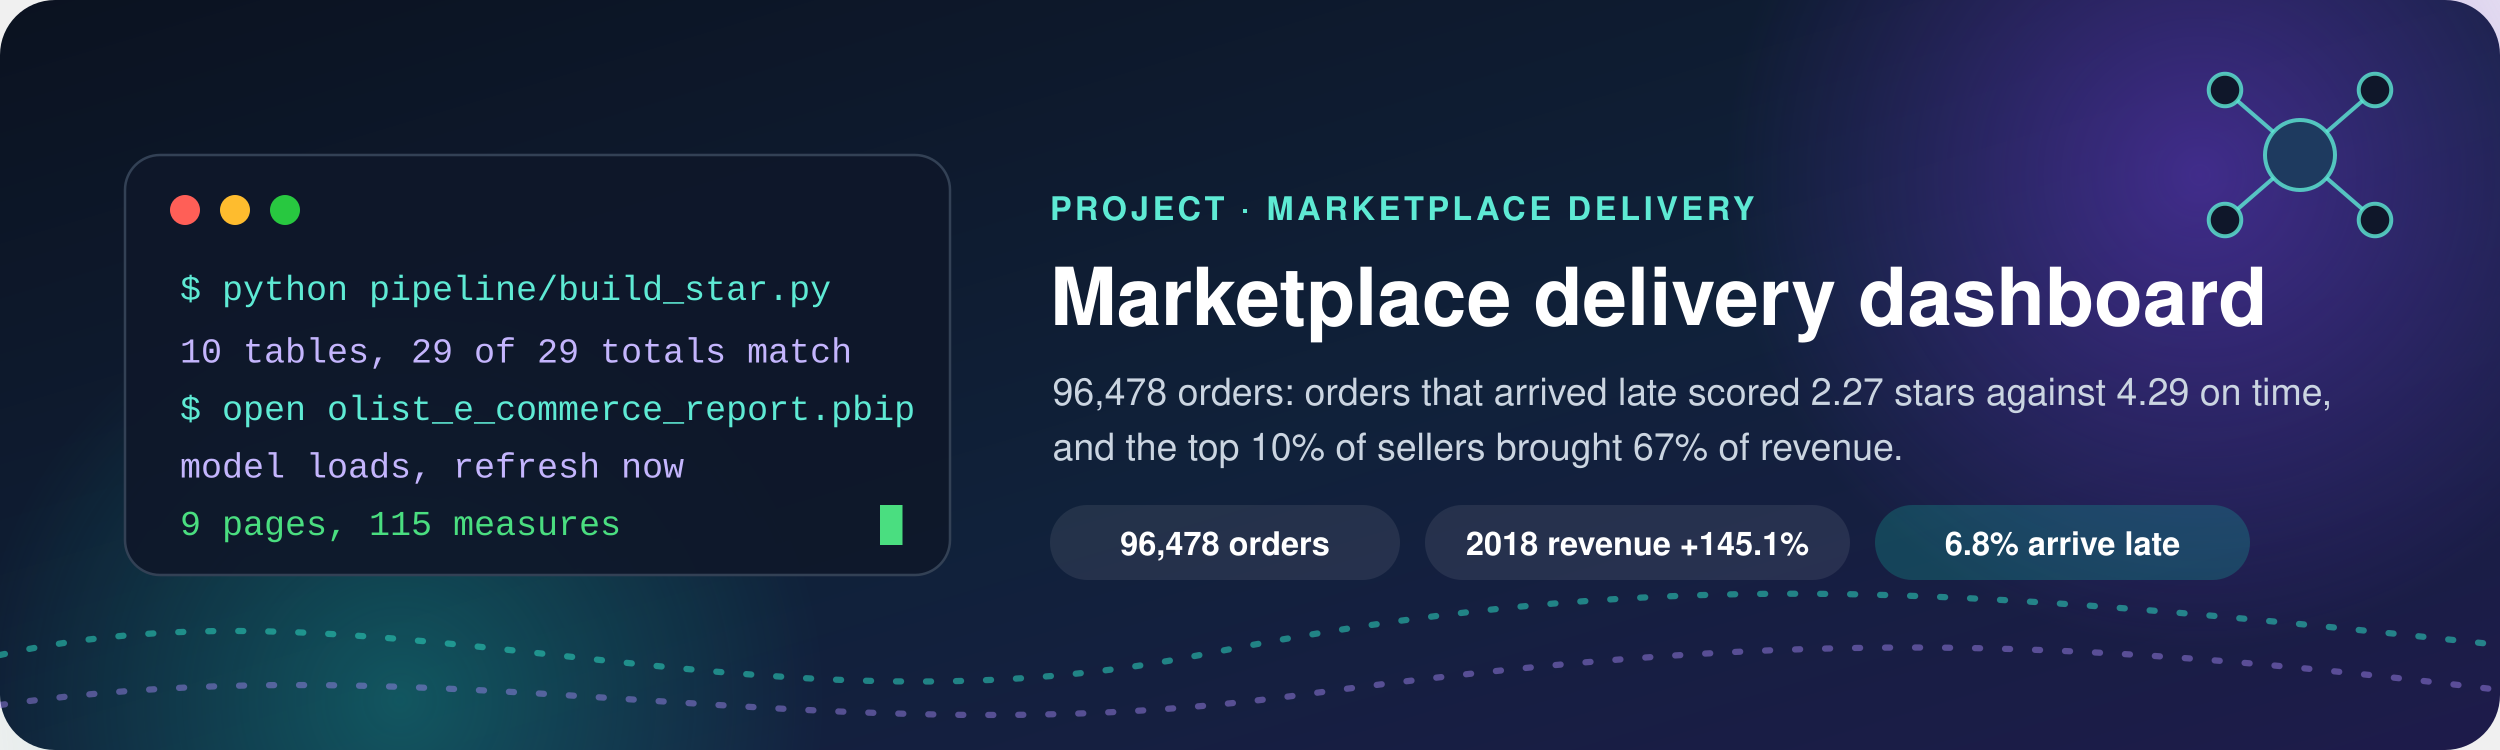
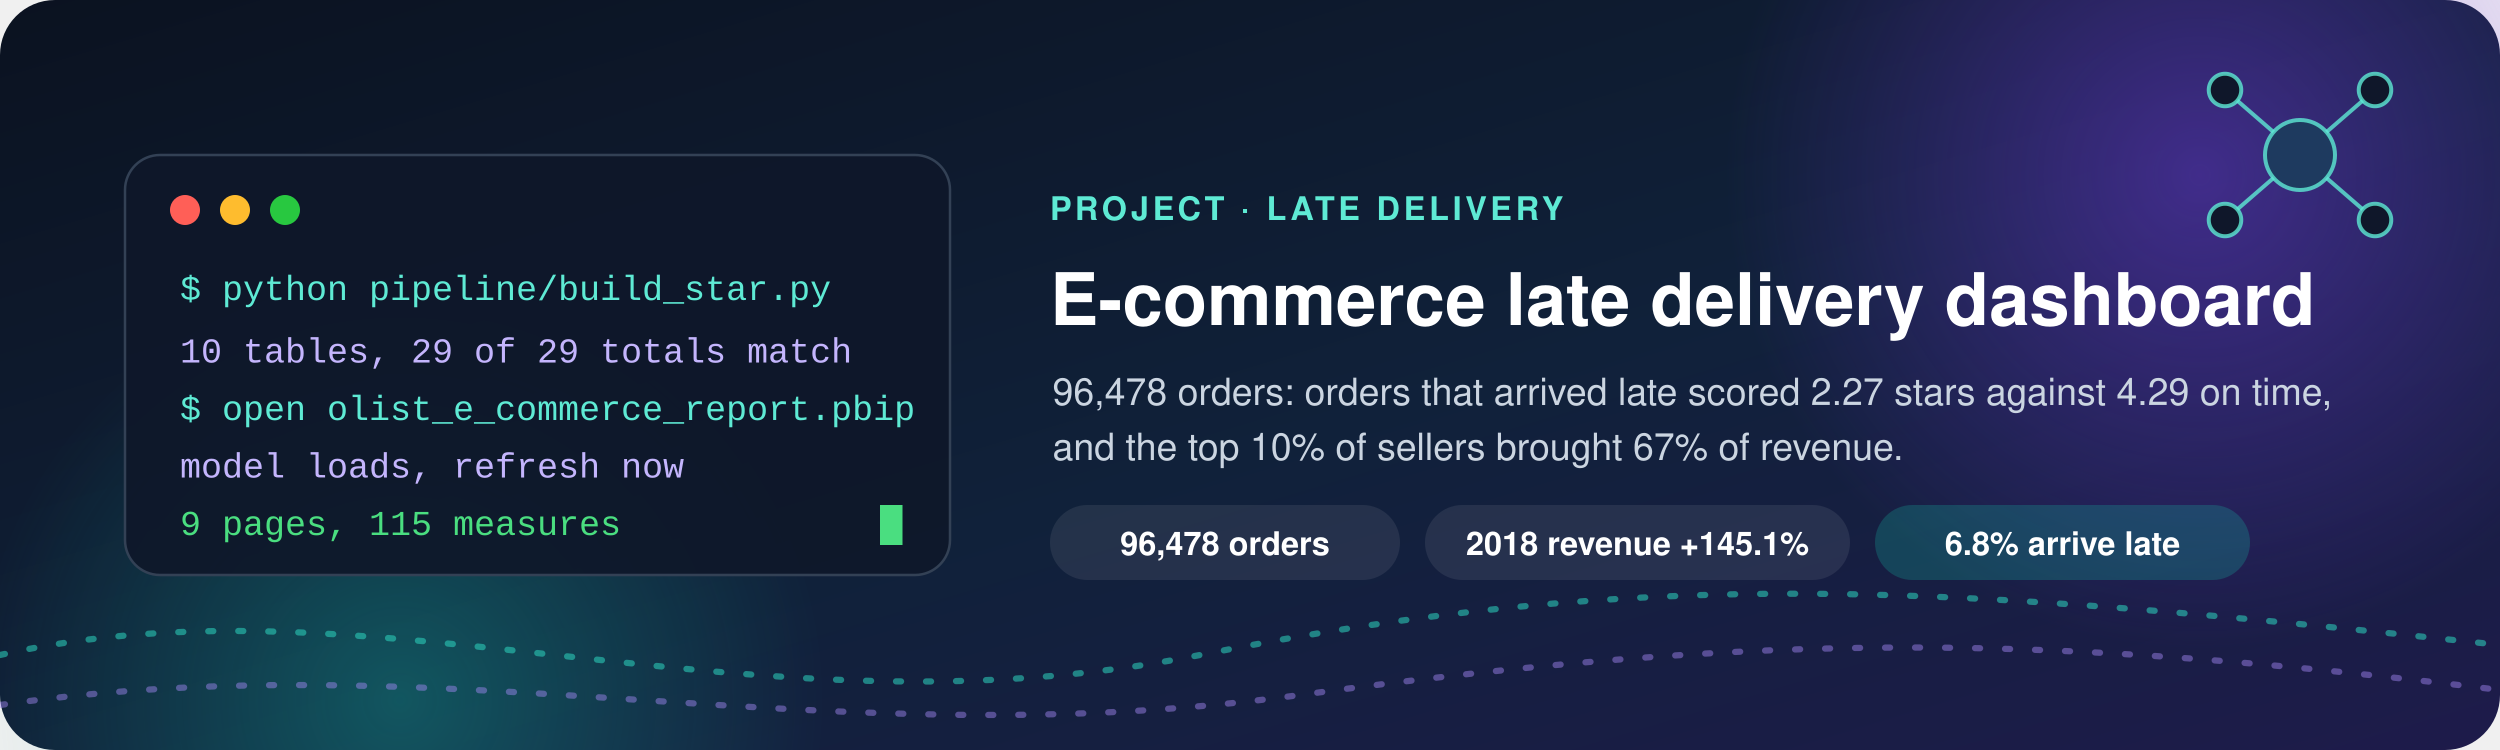
- <svg xmlns="http://www.w3.org/2000/svg" viewBox="0 0 1000 300" width="1000" height="300" role="img" aria-label="Marketplace delivery dashboard. 96,478 orders: orders that arrived late scored 2.27 stars against 4.29 on time, and the top 10% of sellers brought 67% of revenue. 2018 revenue up 145.1%; 6.8% of orders arrive late. A terminal builds the model tables and checks the control totals, then Power BI opens the project: 9 pages, 115 measures.">
+ <svg xmlns="http://www.w3.org/2000/svg" viewBox="0 0 1000 300" width="1000" height="300" role="img" aria-label="E-commerce late delivery dashboard. 96,478 orders: orders that arrived late scored 2.27 stars against 4.29 on time, and the top 10% of sellers brought 67% of revenue. 2018 revenue up 145.1%; 6.8% of orders arrive late. A terminal builds the model tables and checks the control totals, then Power BI opens the project: 9 pages, 115 measures.">
  <defs>
    <linearGradient id="bg" x1="0" y1="0" x2="1" y2="1">
      <stop offset="0" stop-color="#0B1220" />
      <stop offset="0.55" stop-color="#10213A" />
      <stop offset="1" stop-color="#1E1B4B" />
    </linearGradient>
    <radialGradient id="glowA" cx="0.5" cy="0.5" r="0.5">
      <stop offset="0" stop-color="#7C3AED" stop-opacity="0.45" />
      <stop offset="1" stop-color="#7C3AED" stop-opacity="0" />
    </radialGradient>
    <radialGradient id="glowB" cx="0.5" cy="0.5" r="0.5">
      <stop offset="0" stop-color="#14B8A6" stop-opacity="0.35" />
      <stop offset="1" stop-color="#14B8A6" stop-opacity="0" />
    </radialGradient>
  </defs>
  <style>
    .sans { font-family: "Segoe UI", -apple-system, Helvetica, Arial, sans-serif; }
    .mono { font-family: "Fira Code", Consolas, "Courier New", monospace; font-size: 14px; }
    .wave { fill: none; stroke-width: 2.5; stroke-linecap: round; stroke-dasharray: 2 10; animation: flow 6s linear infinite; }
    @keyframes flow { to { stroke-dashoffset: -120; } }
    .blink { animation: blink 1.1s steps(1) infinite; }
    @keyframes blink { 50% { opacity: 0; } }
    .pulse { animation: pulse 3s ease-in-out infinite; transform-origin: 920px 62px; }
    @keyframes pulse { 0%, 100% { transform: scale(1); opacity: 0.85; } 50% { transform: scale(1.08); opacity: 1; } }
  </style>
  <rect width="1000" height="300" rx="22" fill="url(#bg)" />
  <circle cx="880" cy="70" r="190" fill="url(#glowA)" />
  <circle cx="160" cy="280" r="170" fill="url(#glowB)" />
  <path class="wave" stroke="#2DD4BF" stroke-opacity="0.55" d="M0 262 C 150 228, 300 298, 480 262 S 780 234, 1000 258" />
  <path class="wave" stroke="#A78BFA" stroke-opacity="0.45" style="animation-duration:9s" d="M0 282 C 180 256, 330 304, 520 278 S 820 254, 1000 276" />
  <rect x="50" y="62" width="330" height="168" rx="14" fill="#0F172A" fill-opacity="0.92" stroke="#334155" />
  <circle cx="74" cy="84" r="6" fill="#FF5F57" />
  <circle cx="94" cy="84" r="6" fill="#FEBC2E" />
  <circle cx="114" cy="84" r="6" fill="#28C840" />
  <text x="72" y="120" class="mono" fill="#5EEAD4">$ python pipeline/build_star.py</text>
  <text x="72" y="145" class="mono" fill="#C4B5FD">10 tables, 29 of 29 totals match</text>
  <text x="72" y="168" class="mono" fill="#5EEAD4">$ open olist_e_commerce_report.pbip</text>
  <text x="72" y="191" class="mono" fill="#C4B5FD">model loads, refresh now</text>
  <text x="72" y="214" class="mono" fill="#4ADE80">9 pages, 115 measures</text>
  <rect x="352" y="202" width="9" height="16" fill="#4ADE80" class="blink" />
-   <text x="420" y="88" class="sans" font-size="13" font-weight="600" letter-spacing="1.5" fill="#5EEAD4">PROJECT · MARKETPLACE DELIVERY</text>
-   <text x="420" y="130" class="sans" font-size="32" font-weight="700" fill="#FFFFFF">Marketplace delivery dashboard</text>
+   <text x="420" y="88" class="sans" font-size="13" font-weight="600" letter-spacing="1.5" fill="#5EEAD4">PROJECT · LATE DELIVERY</text>
+   <text x="420" y="130" class="sans" font-size="29" font-weight="700" fill="#FFFFFF">E-commerce late delivery dashboard</text>
  <text x="421" y="162" class="sans" font-size="15" fill="#CBD5E1">96,478 orders: orders that arrived late scored 2.27 stars against 4.29 on time,</text>
  <text x="421" y="184" class="sans" font-size="15" fill="#CBD5E1">and the top 10% of sellers brought 67% of revenue.</text>
  <rect x="420" y="202" width="140" height="30" rx="15" fill="#FFFFFF" fill-opacity="0.08" />
  <text x="490" y="222" class="sans" font-size="13" font-weight="600" fill="#FFFFFF" text-anchor="middle">96,478 orders</text>
  <rect x="570" y="202" width="170" height="30" rx="15" fill="#FFFFFF" fill-opacity="0.08" />
  <text x="655" y="222" class="sans" font-size="13" font-weight="600" fill="#FFFFFF" text-anchor="middle">2018 revenue +145.1%</text>
  <rect x="750" y="202" width="150" height="30" rx="15" fill="#14B8A6" fill-opacity="0.25" />
  <text x="825" y="222" class="sans" font-size="13" font-weight="600" fill="#FFFFFF" text-anchor="middle">6.8% arrive late</text>
  <g class="pulse" stroke="#5EEAD4" stroke-opacity="0.8" stroke-width="1.6">
    <line x1="920" y1="62" x2="890" y2="36" />
    <line x1="920" y1="62" x2="950" y2="36" />
    <line x1="920" y1="62" x2="890" y2="88" />
    <line x1="920" y1="62" x2="950" y2="88" />
    <circle cx="920" cy="62" r="14" fill="#1E3A5F" />
    <circle cx="890" cy="36" r="6.5" fill="#0F172A" />
    <circle cx="950" cy="36" r="6.5" fill="#0F172A" />
    <circle cx="890" cy="88" r="6.5" fill="#0F172A" />
    <circle cx="950" cy="88" r="6.5" fill="#0F172A" />
  </g>
</svg>
